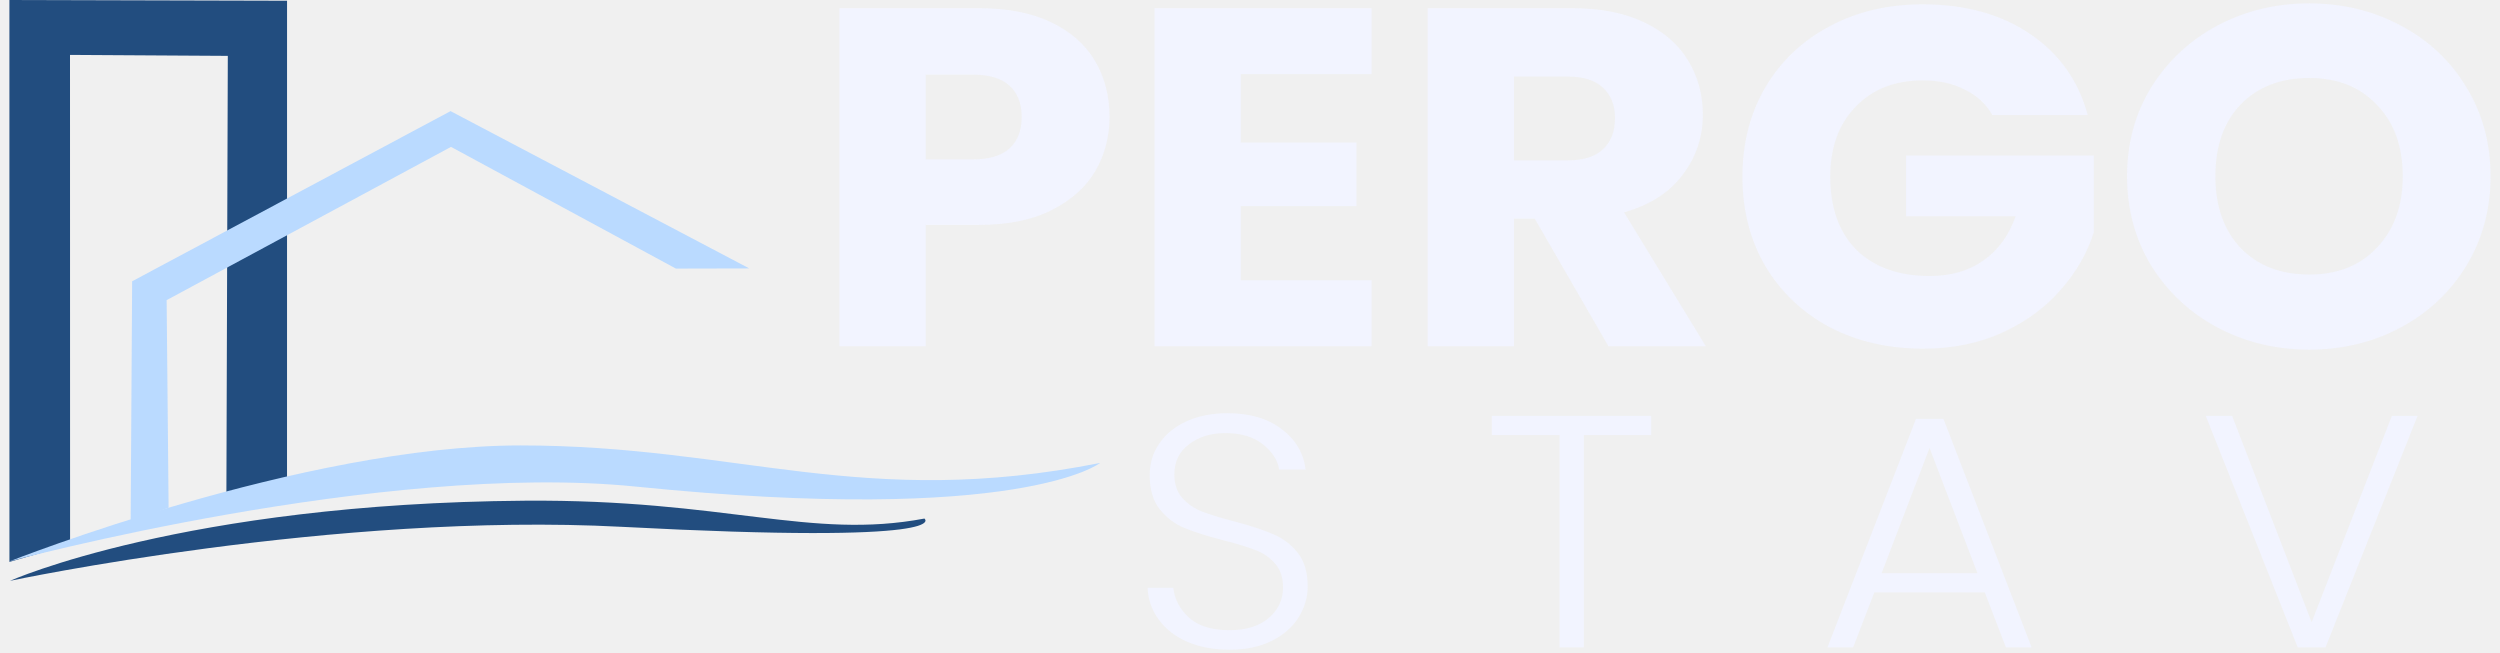
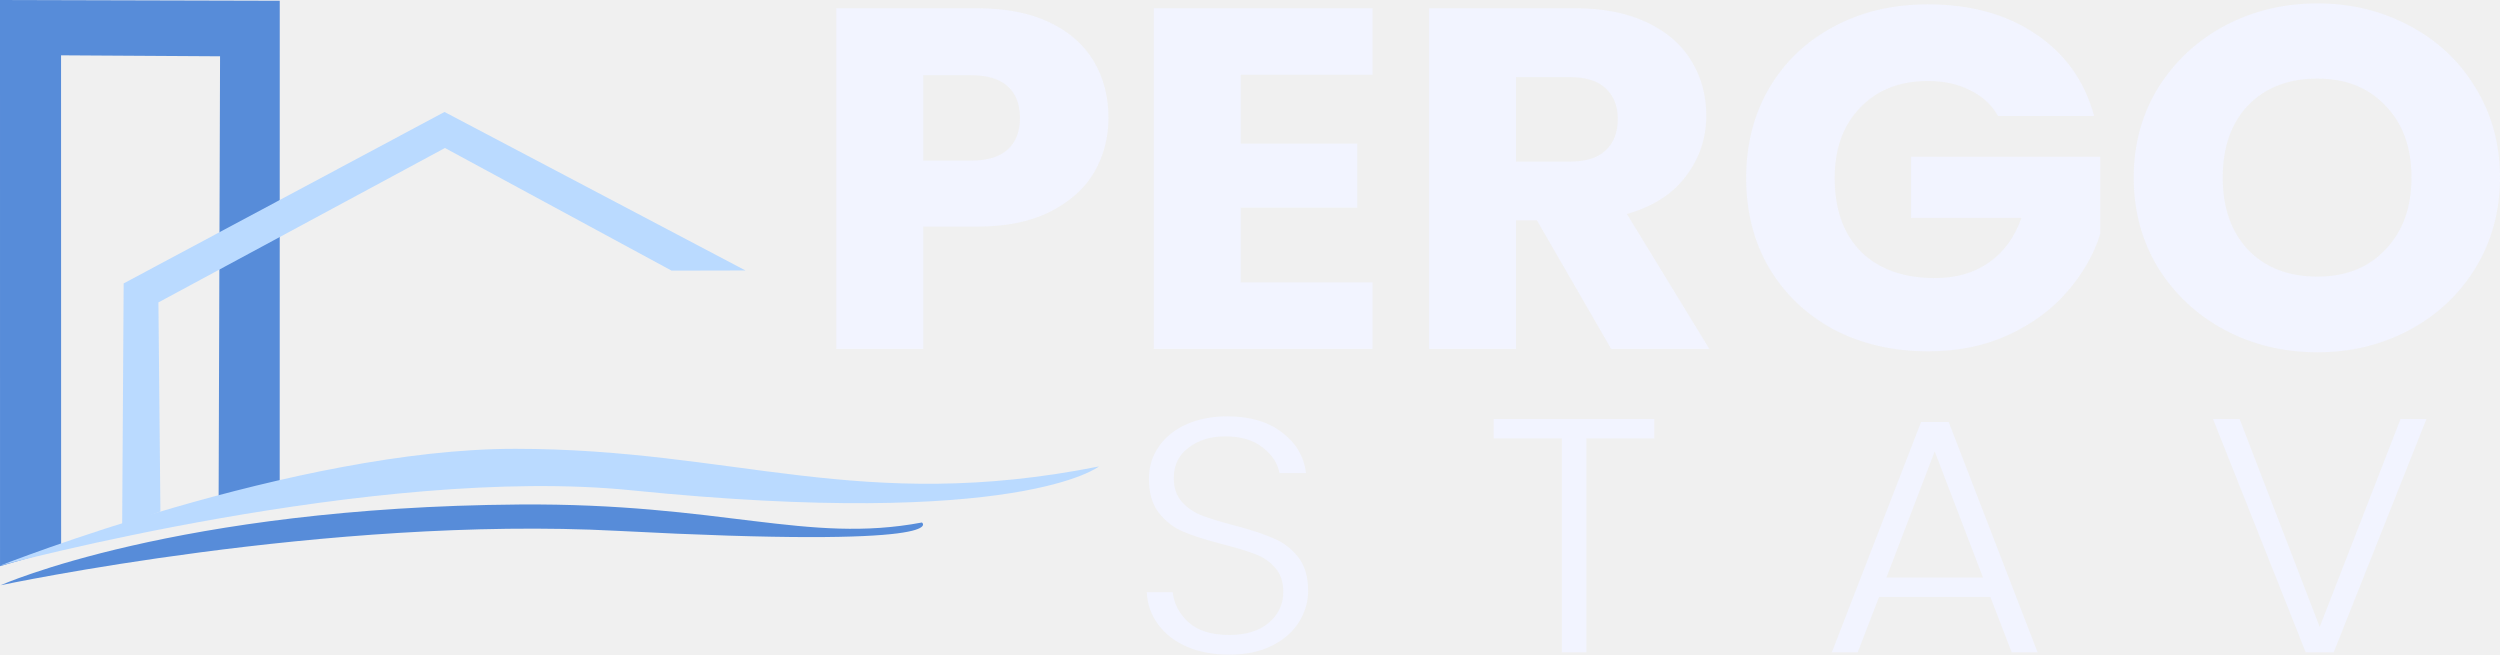
- <svg xmlns="http://www.w3.org/2000/svg" stroke-miterlimit="10" style="fill-rule:nonzero;clip-rule:evenodd;stroke-linecap:round;stroke-linejoin:round;" version="1.1" viewBox="0 0 1080 281.846" xml:space="preserve">
+ <svg xmlns="http://www.w3.org/2000/svg" xmlns:ns1="http://vectornator.io" height="100%" stroke-miterlimit="10" style="fill-rule:nonzero;clip-rule:evenodd;stroke-linecap:round;stroke-linejoin:round;" version="1.1" viewBox="0 0 512 134.095" width="100%" xml:space="preserve">
  <defs />
  <clipPath id="ArtboardFrame">
-     <rect height="281.846" width="1080" x="0" y="0" />
+     <rect height="134.095" width="512" x="0" y="0" />
  </clipPath>
-   <g clip-path="url(#ArtboardFrame)" id="0184bebb-2018-4bac-9767-8a4d5d1015c3">
-     <path d="M0 0L1080 0L1080 0L1080 1080L1080 1080L0 1080L0 1080L0 0L0 0Z" fill="#ffffff" fill-rule="nonzero" opacity="0" stroke="none" />
-   </g>
-   <g id="Untitled">
+   <g clip-path="url(#ArtboardFrame)" id="Layer-1" ns1:layerName="Layer 1">
    <g opacity="1">
-       <path d="M4.076 242.753L4.066 0L124.008 0.324L123.992 215.45L97.796 214.913L98.413 24.138L30.24 23.717L30.276 235.199L4.076 242.753Z" fill="#224d7f" fill-rule="nonzero" opacity="1" stroke="none" />
-       <path d="M56.442 225.398L57.083 121.513L194.64 48.002L323.681 115.96L291.993 116.033L194.833 63.454L71.987 129.658L72.84 219.314L56.442 225.398Z" fill="#badaff" fill-rule="nonzero" opacity="1" stroke="none" />
-       <path d="M4.066 242.521C4.066 242.521 130.747 192.426 224.906 192.426C319.064 192.426 372.946 220.342 475.237 199.99C475.237 199.99 441.279 227.088 274.705 210.211C165.411 199.137 4.066 242.521 4.066 242.521Z" fill="#badaff" fill-rule="nonzero" opacity="1" stroke="none" />
-       <path d="M4.295 250.93C4.295 250.93 79.285 217.441 226.777 216.301C313.636 215.632 350.07 233.297 399.345 224.017C399.345 224.017 414.758 235.292 268.595 227.586C144.779 221.057 4.295 250.93 4.295 250.93Z" fill="#224d7f" fill-rule="nonzero" opacity="1" stroke="none" />
-       <path d="M531.169 280.675C524.269 280.675 518.169 279.531 512.868 277.241C507.668 274.952 503.567 271.756 500.567 267.654C497.567 263.552 495.967 258.973 495.767 253.917L506.868 253.917C507.368 258.783 509.618 263.075 513.619 266.795C517.618 270.421 523.469 272.233 531.169 272.233C538.271 272.233 543.871 270.516 547.972 267.082C552.172 263.552 554.271 259.116 554.271 253.774C554.271 249.482 553.121 246.048 550.822 243.472C548.521 240.801 545.671 238.846 542.27 237.606C538.871 236.27 534.171 234.839 528.17 233.313C521.169 231.5 515.618 229.735 511.518 228.019C507.417 226.302 503.917 223.63 501.017 220.006C498.116 216.381 496.668 211.467 496.668 205.267C496.668 200.117 498.067 195.538 500.867 191.53C503.668 187.428 507.618 184.233 512.718 181.944C517.819 179.655 523.67 178.509 530.27 178.509C539.971 178.509 547.771 180.799 553.672 185.378C559.673 189.861 563.123 195.681 564.023 202.834L552.622 202.834C551.921 198.733 549.571 195.108 545.571 191.96C541.571 188.717 536.171 187.096 529.369 187.096C523.069 187.096 517.819 188.717 513.619 191.96C509.418 195.108 507.318 199.448 507.318 204.981C507.318 209.179 508.468 212.565 510.769 215.141C513.069 217.716 515.918 219.672 519.319 221.007C522.819 222.343 527.519 223.773 533.42 225.3C540.22 227.112 545.721 228.925 549.922 230.737C554.122 232.454 557.672 235.126 560.573 238.75C563.473 242.374 564.923 247.24 564.923 253.345C564.923 258.019 563.622 262.455 561.022 266.652C558.422 270.849 554.572 274.236 549.472 276.812C544.372 279.388 538.271 280.675 531.169 280.675ZM713.323 179.655L713.323 187.953L684.223 187.953L684.223 279.673L673.722 279.673L673.722 187.953L644.469 187.953L644.469 179.655L713.323 179.655ZM857.417 255.921L809.713 255.921L800.561 279.673L789.46 279.673L827.714 180.942L839.565 180.942L877.668 279.673L866.567 279.673L857.417 255.921ZM854.266 247.622L833.564 193.534L812.862 247.622L854.266 247.622ZM1044.39 179.655L1004.63 279.673L992.632 279.673L952.879 179.655L964.28 179.655L998.632 268.798L1033.29 179.655L1044.39 179.655Z" fill="#f2f4ff" fill-rule="nonzero" opacity="1" stroke="none" />
-       <path d="M479.321 50.554C479.321 59.016 477.285 66.784 473.213 73.857C469.142 80.793 462.888 86.411 454.454 90.711C446.019 95.011 435.549 97.161 423.043 97.161L399.921 97.161L399.921 149.594L362.62 149.594L362.62 3.532L423.043 3.532C435.259 3.532 445.583 5.543 454.017 9.566C462.452 13.588 468.777 19.137 472.995 26.211C477.212 33.285 479.321 41.4 479.321 50.554ZM420.207 68.864C427.332 68.864 432.64 67.269 436.13 64.079C439.621 60.888 441.366 56.38 441.366 50.554C441.366 44.729 439.621 40.221 436.13 37.03C432.64 33.84 427.332 32.245 420.207 32.245L399.921 32.245L399.921 68.864L420.207 68.864ZM536.04 32.037L536.04 61.582L585.992 61.582L585.992 89.046L536.04 89.046L536.04 121.088L592.536 121.088L592.536 149.594L498.739 149.594L498.739 3.532L592.536 3.532L592.536 32.037L536.04 32.037ZM694.843 149.594L662.996 94.456L654.053 94.456L654.053 149.594L616.752 149.594L616.752 3.532L679.356 3.532C691.425 3.532 701.68 5.543 710.114 9.566C718.693 13.588 725.088 19.137 729.309 26.211C733.524 33.146 735.637 40.914 735.637 49.514C735.637 59.224 732.725 67.893 726.909 75.522C721.236 83.151 712.801 88.561 701.604 91.751L736.94 149.594L694.843 149.594ZM654.053 69.281L677.175 69.281C684.01 69.281 689.099 67.685 692.444 64.495C695.934 61.304 697.677 56.796 697.677 50.971C697.677 45.422 695.934 41.053 692.444 37.862C689.099 34.672 684.01 33.077 677.175 33.077L654.053 33.077L654.053 69.281ZM860.7 49.722C857.938 44.867 853.935 41.192 848.698 38.695C843.612 36.059 837.578 34.742 830.596 34.742C818.526 34.742 808.857 38.556 801.588 46.185C794.312 53.675 790.678 63.732 790.678 76.354C790.678 89.809 794.463 100.351 802.018 107.98C809.73 115.47 820.271 119.216 833.65 119.216C842.815 119.216 850.519 116.996 856.772 112.557C863.168 108.119 867.826 101.738 870.73 93.416L823.401 93.416L823.401 67.2L904.545 67.2L904.545 100.282C901.783 109.159 897.05 117.412 890.362 125.042C883.822 132.67 875.455 138.843 865.282 143.559C855.102 148.276 843.612 150.633 830.814 150.633C815.689 150.633 802.167 147.512 790.242 141.27C778.465 134.89 769.227 126.081 762.537 114.846C755.998 103.611 752.725 90.78 752.725 76.354C752.725 61.929 755.998 49.098 762.537 37.862C769.227 26.488 778.465 17.68 790.242 11.438C802.018 5.058 815.471 1.867 830.596 1.867C848.917 1.867 864.335 6.098 876.84 14.559C889.489 23.021 897.856 34.742 901.926 49.722L860.7 49.722ZM997.628 151.049C983.226 151.049 969.99 147.859 957.922 141.479C946.003 135.099 936.477 126.221 929.351 114.846C922.368 103.334 918.877 90.434 918.877 76.146C918.877 61.859 922.368 49.029 929.351 37.654C936.477 26.28 946.003 17.403 957.922 11.022C969.99 4.642 983.226 1.451 997.628 1.451C1012.02 1.451 1025.18 4.642 1037.11 11.022C1049.18 17.403 1058.63 26.28 1065.46 37.654C1072.44 49.029 1075.93 61.859 1075.93 76.146C1075.93 90.434 1072.44 103.334 1065.46 114.846C1058.48 126.221 1049.03 135.099 1037.11 141.479C1025.18 147.859 1012.02 151.049 997.628 151.049ZM997.628 118.592C1009.84 118.592 1019.58 114.708 1026.85 106.939C1034.27 99.172 1037.98 88.908 1037.98 76.146C1037.98 63.246 1034.27 52.982 1026.85 45.353C1019.58 37.585 1009.84 33.701 997.628 33.701C985.264 33.701 975.378 37.516 967.959 45.145C960.69 52.774 957.049 63.108 957.049 76.146C957.049 89.046 960.69 99.38 967.959 107.148C975.378 114.776 985.264 118.592 997.628 118.592Z" fill="#f2f4ff" fill-rule="nonzero" opacity="0.97" stroke="none" />
+       <path d="M0.005 115.956L0 0L57.293 0.155L57.285 102.915L44.772 102.658L45.067 11.53L12.503 11.329L12.52 112.348L0.005 115.956Z" fill="#578cd9" fill-rule="nonzero" opacity="1" stroke="none" />
+       <path d="M25.019 107.666L25.325 58.043L91.032 22.929L152.671 55.391L137.535 55.426L91.124 30.31L32.444 61.934L32.852 104.76L25.019 107.666Z" fill="#badaff" fill-rule="nonzero" opacity="1" stroke="none" ns1:blendMode="lighten" />
+       <path d="M0 115.846C0 115.846 60.512 91.917 105.489 91.917C150.466 91.917 176.204 105.251 225.065 95.53C225.065 95.53 208.845 108.474 129.277 100.412C77.07 95.122 0 115.846 0 115.846Z" fill="#badaff" fill-rule="nonzero" opacity="1" stroke="none" ns1:blendMode="lighten" />
+       <path d="M0.109 119.862C0.109 119.862 35.93 103.866 106.383 103.321C147.873 103.001 165.277 111.44 188.814 107.007C188.814 107.007 196.176 112.393 126.358 108.712C67.215 105.593 0.109 119.862 0.109 119.862Z" fill="#578cd9" fill-rule="nonzero" opacity="1" stroke="none" />
+       <path d="M251.783 134.071C248.487 134.071 245.573 133.524 243.041 132.43C240.557 131.337 238.598 129.81 237.165 127.851C235.732 125.892 234.968 123.704 234.872 121.289L240.175 121.289C240.414 123.614 241.488 125.664 243.4 127.441C245.31 129.173 248.105 130.038 251.783 130.038C255.175 130.038 257.85 129.218 259.809 127.578C261.815 125.892 262.818 123.773 262.818 121.221C262.818 119.171 262.269 117.53 261.17 116.3C260.071 115.024 258.71 114.09 257.085 113.498C255.462 112.86 253.217 112.176 250.35 111.447C247.006 110.581 244.354 109.738 242.396 108.918C240.437 108.098 238.765 106.822 237.38 105.091C235.994 103.359 235.302 101.012 235.302 98.05C235.302 95.59 235.971 93.403 237.308 91.489C238.646 89.529 240.533 88.003 242.969 86.91C245.406 85.816 248.201 85.269 251.353 85.269C255.987 85.269 259.713 86.363 262.532 88.55C265.398 90.691 267.046 93.471 267.476 96.888L262.03 96.888C261.695 94.929 260.573 93.198 258.662 91.694C256.751 90.145 254.172 89.371 250.923 89.371C247.914 89.371 245.406 90.145 243.4 91.694C241.393 93.198 240.39 95.271 240.39 97.914C240.39 99.919 240.939 101.536 242.038 102.767C243.137 103.997 244.498 104.931 246.122 105.569C247.794 106.207 250.039 106.89 252.858 107.62C256.106 108.485 258.734 109.351 260.74 110.217C262.747 111.037 264.442 112.313 265.828 114.044C267.213 115.775 267.906 118.1 267.906 121.016C267.906 123.249 267.285 125.368 266.043 127.372C264.801 129.377 262.962 130.995 260.525 132.225C258.089 133.456 255.175 134.071 251.783 134.071ZM338.793 85.816L338.793 89.78L324.892 89.78L324.892 133.592L319.876 133.592L319.876 89.78L305.903 89.78L305.903 85.816L338.793 85.816ZM407.622 122.246L384.835 122.246L380.464 133.592L375.161 133.592L393.434 86.431L399.095 86.431L417.296 133.592L411.993 133.592L407.622 122.246ZM406.117 118.282L396.228 92.446L386.34 118.282L406.117 118.282ZM496.934 85.816L477.942 133.592L472.211 133.592L453.222 85.816L458.668 85.816L475.077 128.397L491.632 85.816L496.934 85.816Z" fill="#f2f4ff" fill-rule="nonzero" opacity="1" stroke="none" />
+       <path d="M227.016 24.148C227.016 28.19 226.044 31.901 224.099 35.28C222.154 38.593 219.167 41.276 215.138 43.33C211.109 45.384 206.108 46.411 200.134 46.411L189.089 46.411L189.089 71.457L171.271 71.457L171.271 1.687L200.134 1.687C205.969 1.687 210.901 2.648 214.929 4.569C218.958 6.491 221.98 9.141 223.995 12.52C226.009 15.899 227.016 19.776 227.016 24.148ZM198.779 32.895C202.183 32.895 204.718 32.133 206.385 30.609C208.053 29.085 208.886 26.931 208.886 24.148C208.886 21.366 208.053 19.212 206.385 17.688C204.718 16.164 202.183 15.402 198.779 15.402L189.089 15.402L189.089 32.895L198.779 32.895ZM254.109 15.303L254.109 29.416L277.97 29.416L277.97 42.535L254.109 42.535L254.109 57.84L281.096 57.84L281.096 71.457L236.292 71.457L236.292 1.687L281.096 1.687L281.096 15.303L254.109 15.303ZM329.965 71.457L314.753 45.119L310.481 45.119L310.481 71.457L292.663 71.457L292.663 1.687L322.568 1.687C328.333 1.687 333.231 2.648 337.26 4.569C341.358 6.491 344.412 9.141 346.429 12.52C348.442 15.833 349.451 19.544 349.451 23.652C349.451 28.29 348.06 32.431 345.282 36.075C342.572 39.719 338.543 42.303 333.195 43.827L350.074 71.457L329.965 71.457ZM310.481 33.093L321.526 33.093C324.791 33.093 327.221 32.331 328.819 30.807C330.486 29.284 331.319 27.13 331.319 24.347C331.319 21.697 330.486 19.61 328.819 18.086C327.221 16.562 324.791 15.8 321.526 15.8L310.481 15.8L310.481 33.093ZM409.191 23.751C407.871 21.432 405.959 19.676 403.458 18.483C401.028 17.224 398.146 16.595 394.811 16.595C389.045 16.595 384.427 18.417 380.954 22.061C377.479 25.639 375.743 30.443 375.743 36.472C375.743 42.899 377.551 47.935 381.16 51.579C384.844 55.157 389.879 56.946 396.27 56.946C400.647 56.946 404.327 55.886 407.314 53.765C410.369 51.645 412.594 48.597 413.982 44.622L391.374 44.622L391.374 32.099L430.134 32.099L430.134 47.902C428.815 52.142 426.554 56.084 423.359 59.729C420.235 63.373 416.239 66.322 411.379 68.574C406.517 70.827 401.028 71.953 394.915 71.953C387.69 71.953 381.231 70.462 375.535 67.481C369.909 64.433 365.496 60.225 362.301 54.859C359.177 49.492 357.614 43.363 357.614 36.472C357.614 29.582 359.177 23.453 362.301 18.086C365.496 12.653 369.909 8.445 375.535 5.464C381.16 2.416 387.586 0.892 394.811 0.892C403.562 0.892 410.927 2.913 416.9 6.955C422.942 10.996 426.939 16.595 428.883 23.751L409.191 23.751ZM474.597 72.152C467.718 72.152 461.395 70.628 455.631 67.581C449.937 64.533 445.387 60.292 441.983 54.859C438.648 49.36 436.98 43.198 436.98 36.373C436.98 29.549 438.648 23.42 441.983 17.986C445.387 12.553 449.937 8.313 455.631 5.265C461.395 2.217 467.718 0.693 474.597 0.693C481.472 0.693 487.758 2.217 493.457 5.265C499.222 8.313 503.736 12.553 506.999 17.986C510.333 23.42 512 29.549 512 36.373C512 43.198 510.333 49.36 506.999 54.859C503.665 60.292 499.151 64.533 493.457 67.581C487.758 70.628 481.472 72.152 474.597 72.152ZM474.597 56.648C480.431 56.648 485.083 54.793 488.556 51.082C492.1 47.372 493.872 42.469 493.872 36.373C493.872 30.211 492.1 25.308 488.556 21.664C485.083 17.953 480.431 16.098 474.597 16.098C468.691 16.098 463.969 17.92 460.425 21.564C456.953 25.209 455.214 30.145 455.214 36.373C455.214 42.535 456.953 47.471 460.425 51.182C463.969 54.825 468.691 56.648 474.597 56.648Z" fill="#f2f4ff" fill-rule="nonzero" opacity="0.97" stroke="none" />
    </g>
  </g>
</svg>
